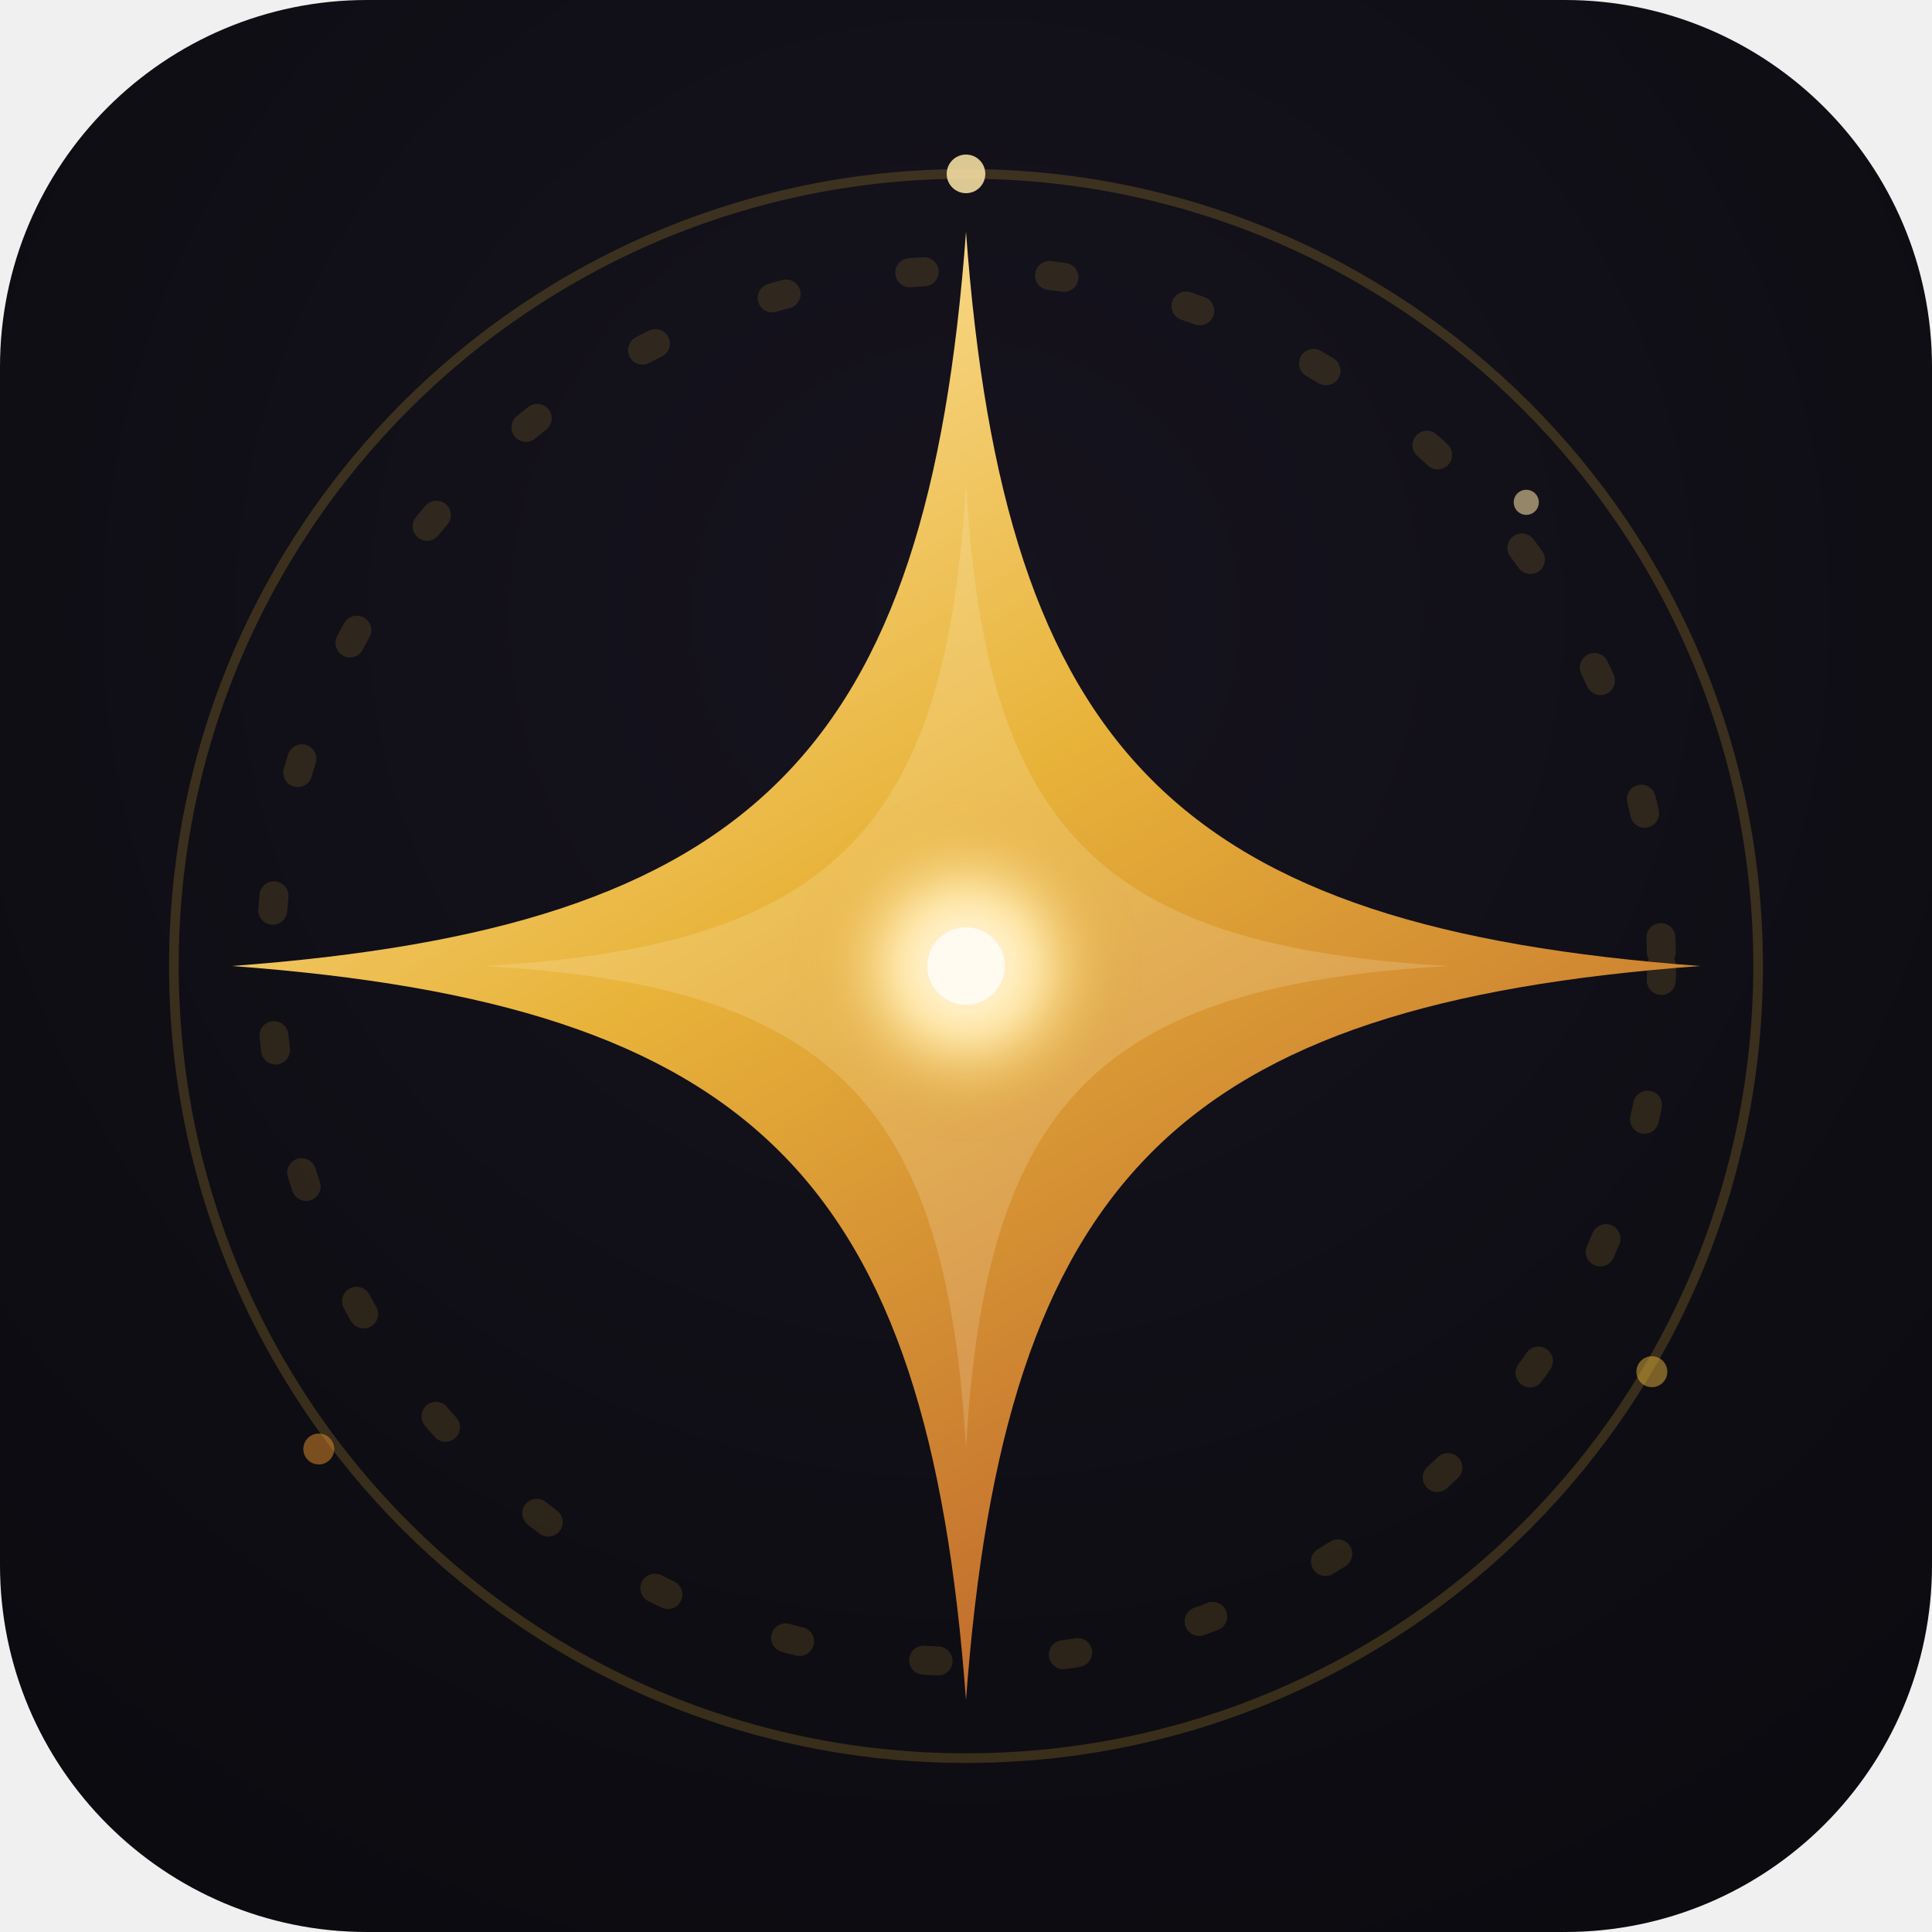
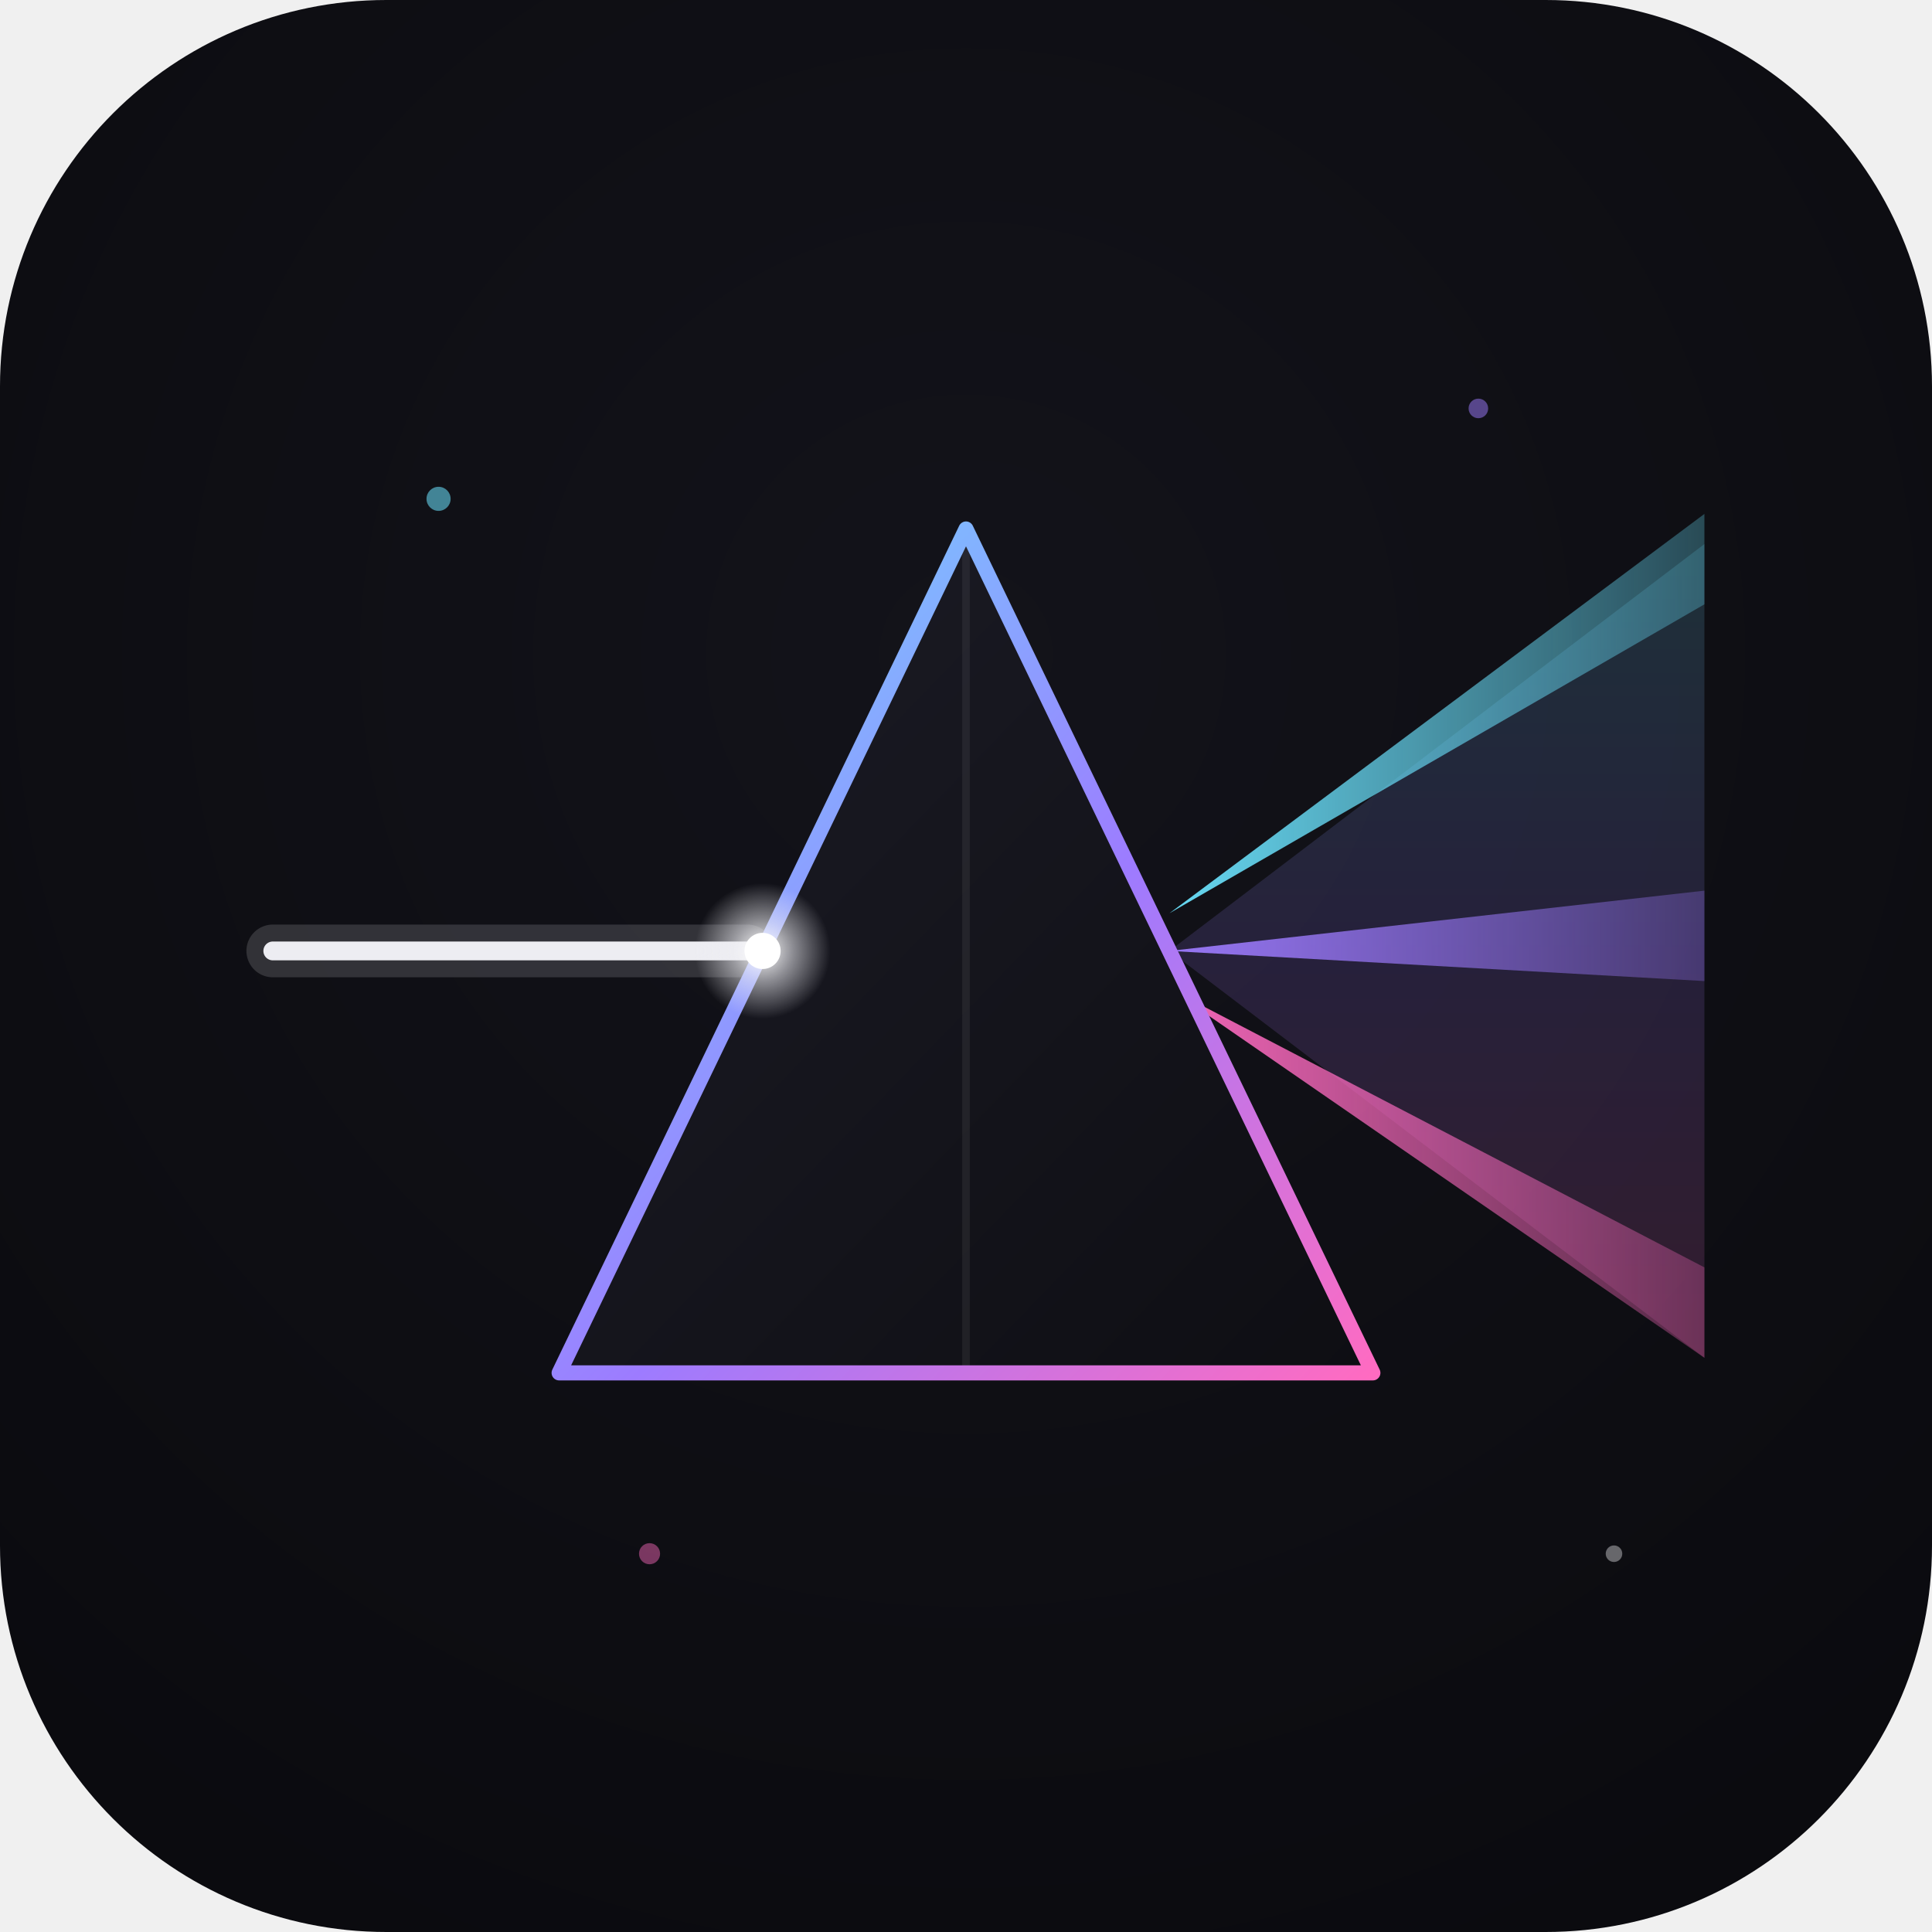
<svg xmlns="http://www.w3.org/2000/svg" width="512" height="512" viewBox="0 0 200 200" fill="none" role="img" aria-label="Katviz avatar">
  <defs>
-     <linearGradient id="av-electrum" x1="0.2" y1="0" x2="0.8" y2="1">
-       <stop offset="0%" stop-color="#FFE7A8" />
-       <stop offset="42%" stop-color="#E8B339" />
-       <stop offset="100%" stop-color="#B5572A" />
+     <linearGradient id="av-edge" x1="0" y1="0" x2="1" y2="1">
+       <stop offset="0%" stop-color="#6BE4FF" />
+       <stop offset="55%" stop-color="#9D7BFF" />
+       <stop offset="100%" stop-color="#FF6BC1" />
    </linearGradient>
-     <radialGradient id="av-core" cx="50%" cy="50%" r="50%">
-       <stop offset="0%" stop-color="#FFFBF0" />
-       <stop offset="45%" stop-color="#FFE7A8" />
-       <stop offset="100%" stop-color="#E8B339" stop-opacity="0" />
+     <linearGradient id="av-body" x1="0" y1="0" x2="1" y2="1">
+       <stop offset="0%" stop-color="#1C1C26" />
+       <stop offset="100%" stop-color="#0E0E13" />
+     </linearGradient>
+     <linearGradient id="av-fan" x1="0" y1="0" x2="0" y2="1">
+       <stop offset="0%" stop-color="#6BE4FF" />
+       <stop offset="50%" stop-color="#9D7BFF" />
+       <stop offset="100%" stop-color="#FF6BC1" />
+     </linearGradient>
+     <linearGradient id="av-ray-c" x1="0" y1="0" x2="1" y2="0">
+       <stop offset="0%" stop-color="#6BE4FF" stop-opacity="0.95" />
+       <stop offset="100%" stop-color="#6BE4FF" stop-opacity="0.28" />
+     </linearGradient>
+     <linearGradient id="av-ray-v" x1="0" y1="0" x2="1" y2="0">
+       <stop offset="0%" stop-color="#9D7BFF" stop-opacity="0.95" />
+       <stop offset="100%" stop-color="#9D7BFF" stop-opacity="0.28" />
+     </linearGradient>
+     <linearGradient id="av-ray-m" x1="0" y1="0" x2="1" y2="0">
+       <stop offset="0%" stop-color="#FF6BC1" stop-opacity="0.95" />
+       <stop offset="100%" stop-color="#FF6BC1" stop-opacity="0.28" />
+     </linearGradient>
+     <linearGradient id="av-inner" x1="0" y1="0" x2="1" y2="0">
+       <stop offset="0%" stop-color="#EDEDF2" stop-opacity="0.7" />
+       <stop offset="100%" stop-color="#9D7BFF" stop-opacity="0.55" />
+     </linearGradient>
+     <radialGradient id="av-entry" cx="50%" cy="50%" r="50%">
+       <stop offset="0%" stop-color="#FFFFFF" />
+       <stop offset="45%" stop-color="#EDEDF2" stop-opacity="0.55" />
+       <stop offset="100%" stop-color="#EDEDF2" stop-opacity="0" />
    </radialGradient>
-     <radialGradient id="av-bg" cx="50%" cy="32%" r="75%">
-       <stop offset="0%" stop-color="#16131E" />
-       <stop offset="100%" stop-color="#0B0B10" />
+     <radialGradient id="av-bg" cx="50%" cy="34%" r="80%">
+       <stop offset="0%" stop-color="#13131A" />
+       <stop offset="100%" stop-color="#0A0A0E" />
    </radialGradient>
-     <filter id="av-soft" x="-50%" y="-50%" width="200%" height="200%">
-       <feGaussianBlur stdDeviation="1.4" />
-     </filter>
  </defs>
-   <rect width="200" height="200" rx="38" fill="url(#av-bg)" />
-   <circle cx="100" cy="100" r="82" stroke="#E8B339" stroke-width="1" opacity="0.20" />
-   <circle cx="100" cy="100" r="72" stroke="#E8B339" stroke-width="3" opacity="0.14" stroke-dasharray="1.5 13" stroke-linecap="round" />
-   <circle cx="100" cy="18" r="2" fill="#FFE7A8" opacity="0.85" />
-   <circle cx="171" cy="142" r="1.6" fill="#E8B339" opacity="0.5" />
-   <circle cx="33" cy="150" r="1.6" fill="#FF9E2C" opacity="0.45" />
-   <circle cx="158" cy="52" r="1.3" fill="#FFE7A8" opacity="0.55" />
-   <path d="M100 24 C104 78 122 96 176 100 C122 104 104 122 100 176 C96 122 78 104 24 100 C78 96 96 78 100 24 Z" fill="url(#av-electrum)" />
-   <path d="M100 50 C102 86 114 98 150 100 C114 102 102 114 100 150 C98 114 86 102 50 100 C86 98 98 86 100 50 Z" fill="#FFF6DD" opacity="0.18" />
-   <circle cx="100" cy="100" r="16" fill="url(#av-core)" filter="url(#av-soft)" />
-   <circle cx="100" cy="100" r="4" fill="#FFFBF0" />
+   <rect width="200" height="200" rx="40" fill="url(#av-bg)" />
+   <g transform="translate(22 22) scale(0.78)">
+     <circle cx="30" cy="38" r="1.6" fill="#6BE4FF" opacity="0.55" />
+     <circle cx="168" cy="26" r="1.3" fill="#9D7BFF" opacity="0.5" />
+     <circle cx="58" cy="178" r="1.4" fill="#FF6BC1" opacity="0.45" />
+     <circle cx="186" cy="178" r="1.1" fill="#EDEDF2" opacity="0.4" />
+     <path d="M127 98 L198 44 L198 152 Z" fill="url(#av-fan)" opacity="0.16" />
+     <path d="M127 93 L198 40 L198 52 Z" fill="url(#av-ray-c)" />
+     <path d="M127 98 L198 90 L198 102 Z" fill="url(#av-ray-v)" />
+     <path d="M127 103 L198 140 L198 152 Z" fill="url(#av-ray-m)" />
+     <line x1="8" y1="98" x2="71" y2="98" stroke="#EDEDF2" stroke-width="7" stroke-linecap="round" opacity="0.16" />
+     <line x1="8" y1="98" x2="71" y2="98" stroke="#EDEDF2" stroke-width="2.5" stroke-linecap="round" />
+     <path d="M100 42 L154 154 L46 154 Z" fill="url(#av-body)" />
+     <path d="M100 42 L100 154" stroke="#EDEDF2" stroke-width="1" opacity="0.07" />
+     <path d="M73 98 L127 98" stroke="url(#av-inner)" stroke-width="1.5" opacity="0.6" />
+     <path d="M100 42 L154 154 L46 154 Z" stroke="url(#av-edge)" stroke-width="2" stroke-linejoin="round" />
+     <circle cx="73" cy="98" r="9" fill="url(#av-entry)" />
+     <circle cx="73" cy="98" r="2.4" fill="#FFFFFF" />
+   </g>
</svg>
